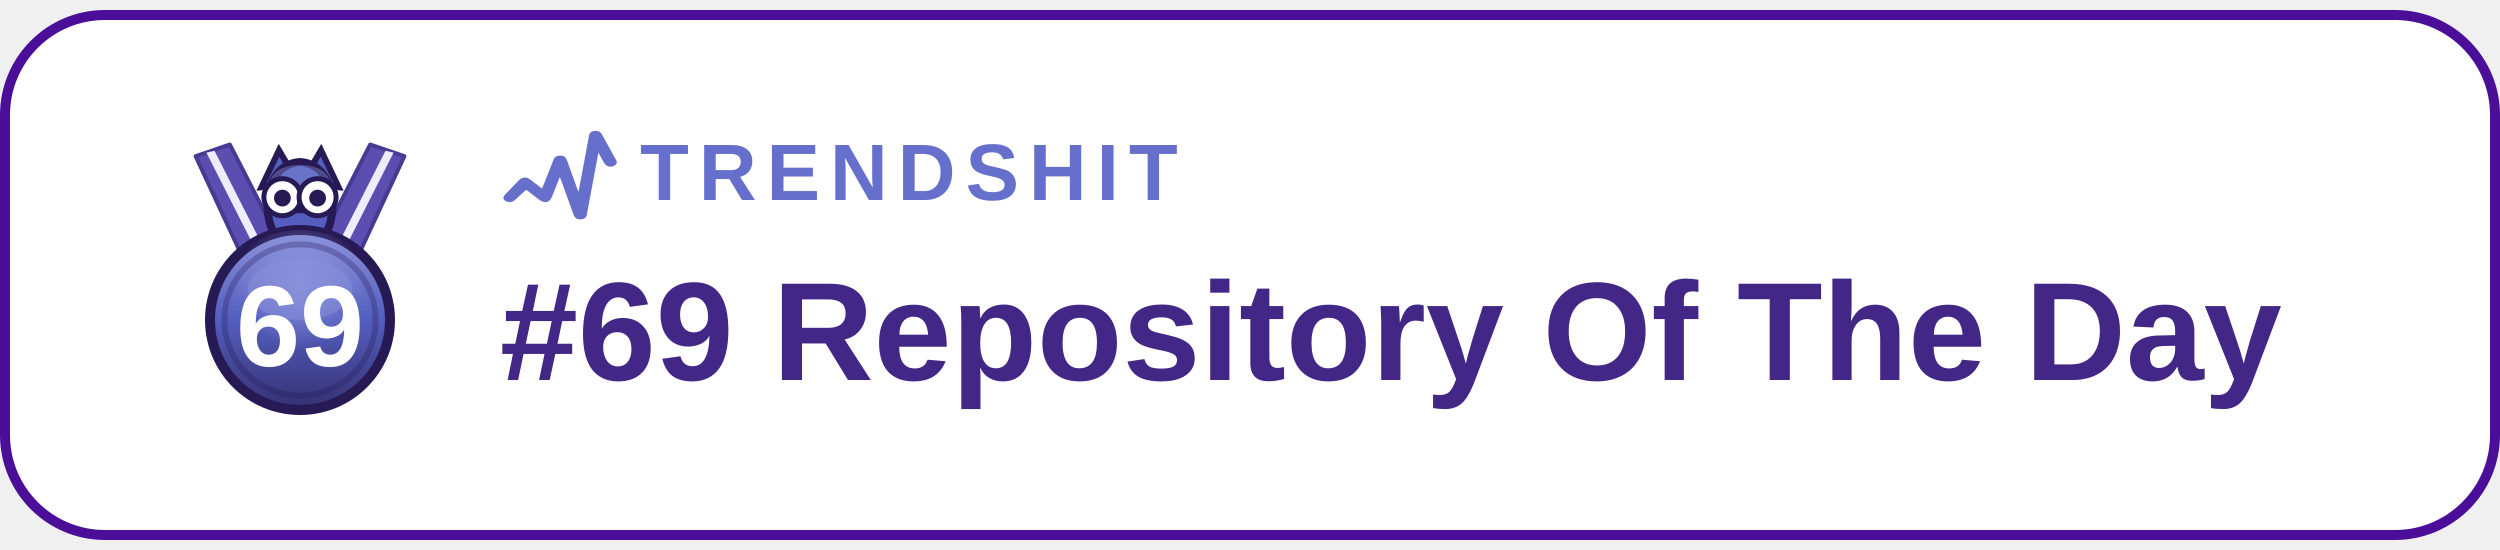
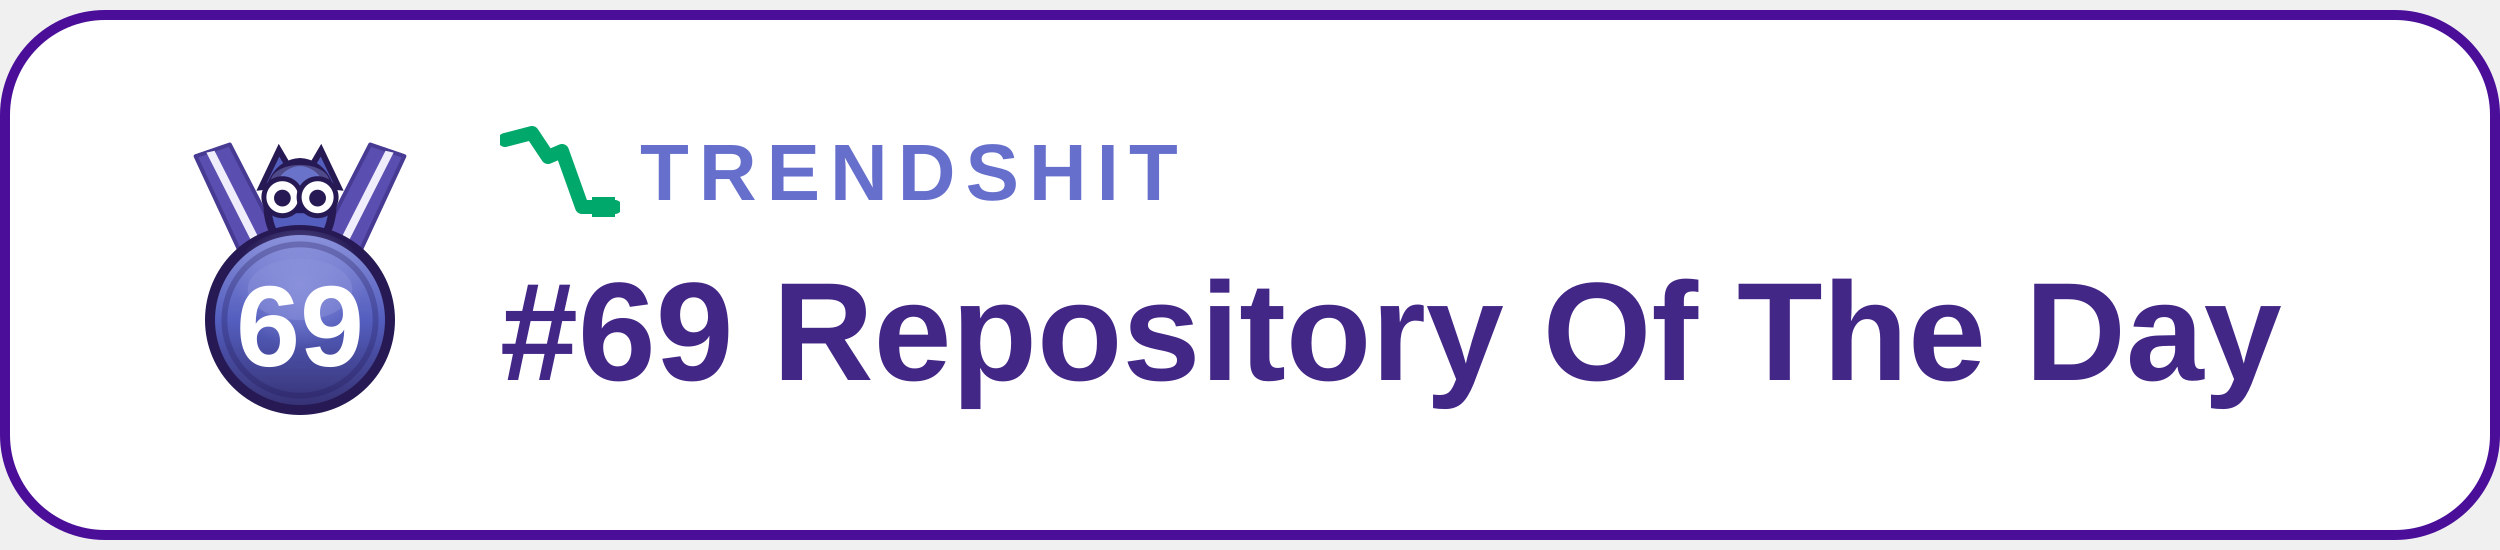
<svg xmlns="http://www.w3.org/2000/svg" viewBox="0 0 250 53" width="250" height="55" role="img" aria-label="TRENDSHIT: number 69 repository of the day">
  <rect x="0.5" y="0.5" width="249" height="52" rx="10" fill="#FFFFFF" stroke="#4a0e99" stroke-width="1" />
  <path d="M29.46 26.05 L22.98 13.45 L19.56 14.62 L25.50 27.40 Z" fill="#5a4fb0" stroke="#463a93" stroke-width="0.4" stroke-linejoin="round" />
  <path d="M27.66 26.32 L21.45 14.08 L20.64 14.26 L26.85 26.50 Z" fill="#EFEDFB" />
  <path d="M30.54 26.05 L37.02 13.45 L40.44 14.62 L34.50 27.40 Z" fill="#5a4fb0" stroke="#463a93" stroke-width="0.4" stroke-linejoin="round" />
  <path d="M32.34 26.32 L38.55 14.08 L39.36 14.26 L33.15 26.50 Z" fill="#EFEDFB" />
  <path d="M26.14 17.72 L27.90 14.02 L29.83 17.30 Z" fill="#545EBE" stroke="#271A54" stroke-width="0.6" />
  <path d="M33.86 17.72 L32.10 14.02 L30.17 17.30 Z" fill="#545EBE" stroke="#271A54" stroke-width="0.6" />
  <path d="M30.00 15.20 C34.54 15.45 34.12 24.02 30.00 24.10 C25.88 24.02 25.46 15.45 30.00 15.20 Z" fill="#545EBE" stroke="#271A54" stroke-width="0.8" />
  <ellipse cx="30.00" cy="17.17" rx="2.94" ry="1.68" fill="#8C93DC" fill-opacity="0.4" />
  <circle cx="28.24" cy="18.72" r="1.85" fill="#FFFFFF" stroke="#271A54" stroke-width="0.5" />
  <circle cx="31.76" cy="18.72" r="1.85" fill="#FFFFFF" stroke="#271A54" stroke-width="0.5" />
  <circle cx="28.24" cy="18.81" r="0.84" fill="#271A54" />
  <circle cx="31.76" cy="18.81" r="0.84" fill="#271A54" />
  <path d="M30.00 19.23 l-0.67 1.09 h1.34 Z" fill="#221858" />
  <defs>
    <linearGradient id="tsg-daily-69" x1="0" y1="0" x2="0" y2="1">
      <stop offset="0" stop-color="#8C93DC" />
      <stop offset="0.5" stop-color="#545EBE" />
      <stop offset="1" stop-color="#353072" />
    </linearGradient>
    <radialGradient id="tsh-daily-69" cx="0.5" cy="0.3" r="0.55">
      <stop offset="0" stop-color="#8C93DC" stop-opacity="0.9" />
      <stop offset="0.65" stop-color="#8C93DC" stop-opacity="0" />
    </radialGradient>
  </defs>
  <circle cx="30" cy="31" r="9" fill="url(#tsg-daily-69)" stroke="#271A54" stroke-width="1" />
  <circle cx="30" cy="31" r="9" fill="url(#tsh-daily-69)" stroke="none" stroke-width="0" />
  <ellipse cx="30" cy="27.94" rx="5.22" ry="3.06" fill="#8C93DC" fill-opacity="0.45" />
  <circle cx="30" cy="31" r="9" fill="none" stroke="#221858" stroke-width="0.7" stroke-opacity="0.3" transform="translate(4.80 4.96) scale(0.84)" />
  <text x="30" y="35.6" text-anchor="middle" font-family="Arial, Helvetica, sans-serif" font-size="11.5" font-weight="800" fill="#FFFFFF">69</text>
-   <svg viewBox="193.8 428.0 184.9 145.6" width="12" height="10" x="50" y="11.5" preserveAspectRatio="xMidYMid meet">
-     <path fill="#6670cc" d="M254.732 539.359l-20.508-15.918-16.697 15.277c-4.399 4.102-9.818 5.063-14.635 2.417-4.536-2.491-5.061-6.194-1.318-10.112l21.143-21.939c5.163-5.306 11.435-5.886 17.467-1.424 6.001 4.44 11.82 9.126 18.325 14.174l6.456-15.965 10.974-27.85c1.919-5.192 5.518-7.175 10.706-7.16 5.271.015 8.635 2.305 10.44 7.482l15.889 44.109c.385 1.064.85 2.098 1.775 4.364l6.22-32.813 9.986-53.951c.782-4.439 3.475-6.231 7.306-6.982 5.521-1.082 10.119.711 12.53 5.014l17.841 32.346 4.315 7.88c1.789 3.289.59 5.755-2.223 7.687-5.52 3.792-13.056 2.134-16.428-3.702-2.814-4.872-5.454-9.844-8.836-15.979l-6.439 34.074-11.332 61.312c-.909 5.05-4.108 6.912-8.654 7.346-6.134.586-9.883-1.565-11.801-6.85l-19.145-53.017c-.489-1.352-1.062-2.674-2.097-5.265l-9.336 23.498-2.456 6c-3.837 9.784-10.326 11.879-19.465 5.946z" />
+   <svg viewBox="0 0 12 10" width="12" height="10" x="50" y="11.5" preserveAspectRatio="xMidYMid meet">
+     <polyline points="0.5,1.5 3.2,0.8 4.8,3.2 6.2,2.6 8.2,8.2 11.5,8.2" fill="none" stroke="#00A86B" stroke-width="1.4" stroke-linecap="round" stroke-linejoin="round" />
+     <rect x="9.2" y="7.2" width="2.3" height="2" fill="#00A86B" />
  </svg>
  <text x="64" y="19" font-family="Arial, Helvetica, sans-serif" font-size="8" font-weight="700" letter-spacing="1" fill="#6670cc">TRENDSHIT</text>
  <text x="50" y="37" font-family="Arial, Helvetica, sans-serif" font-size="14" font-weight="700" fill="#432787">#69 Repository Of The Day</text>
</svg>
